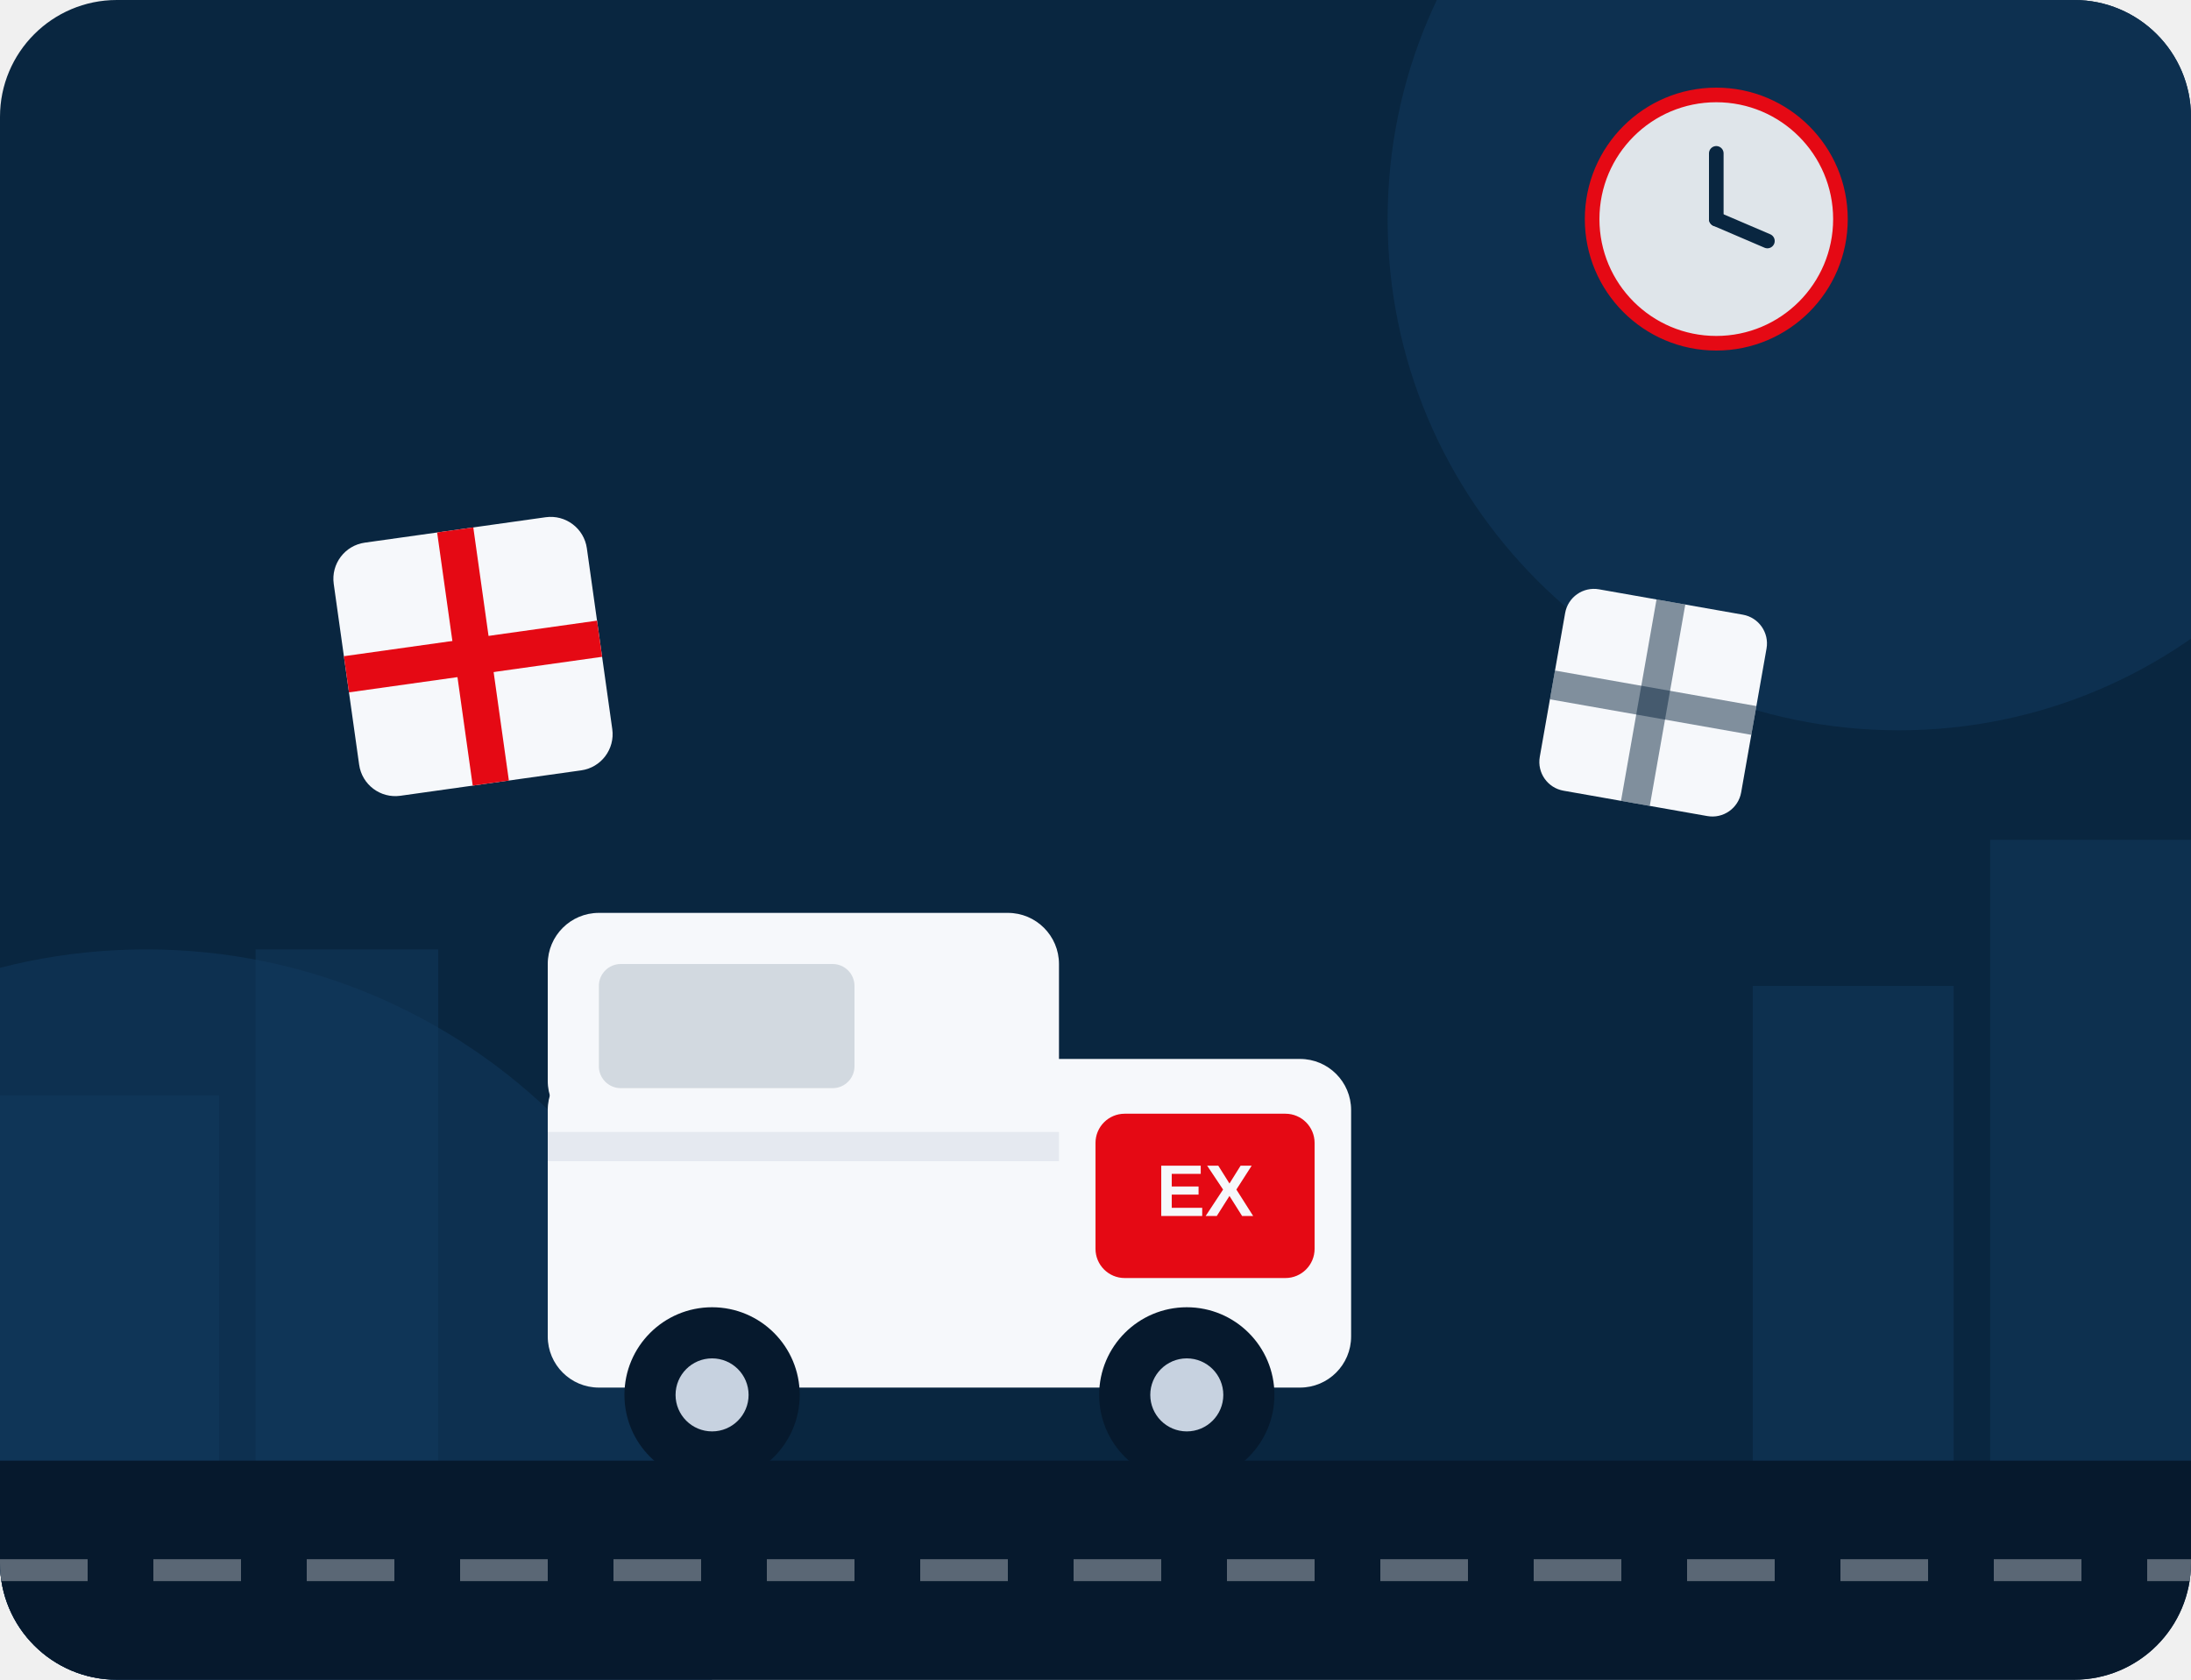
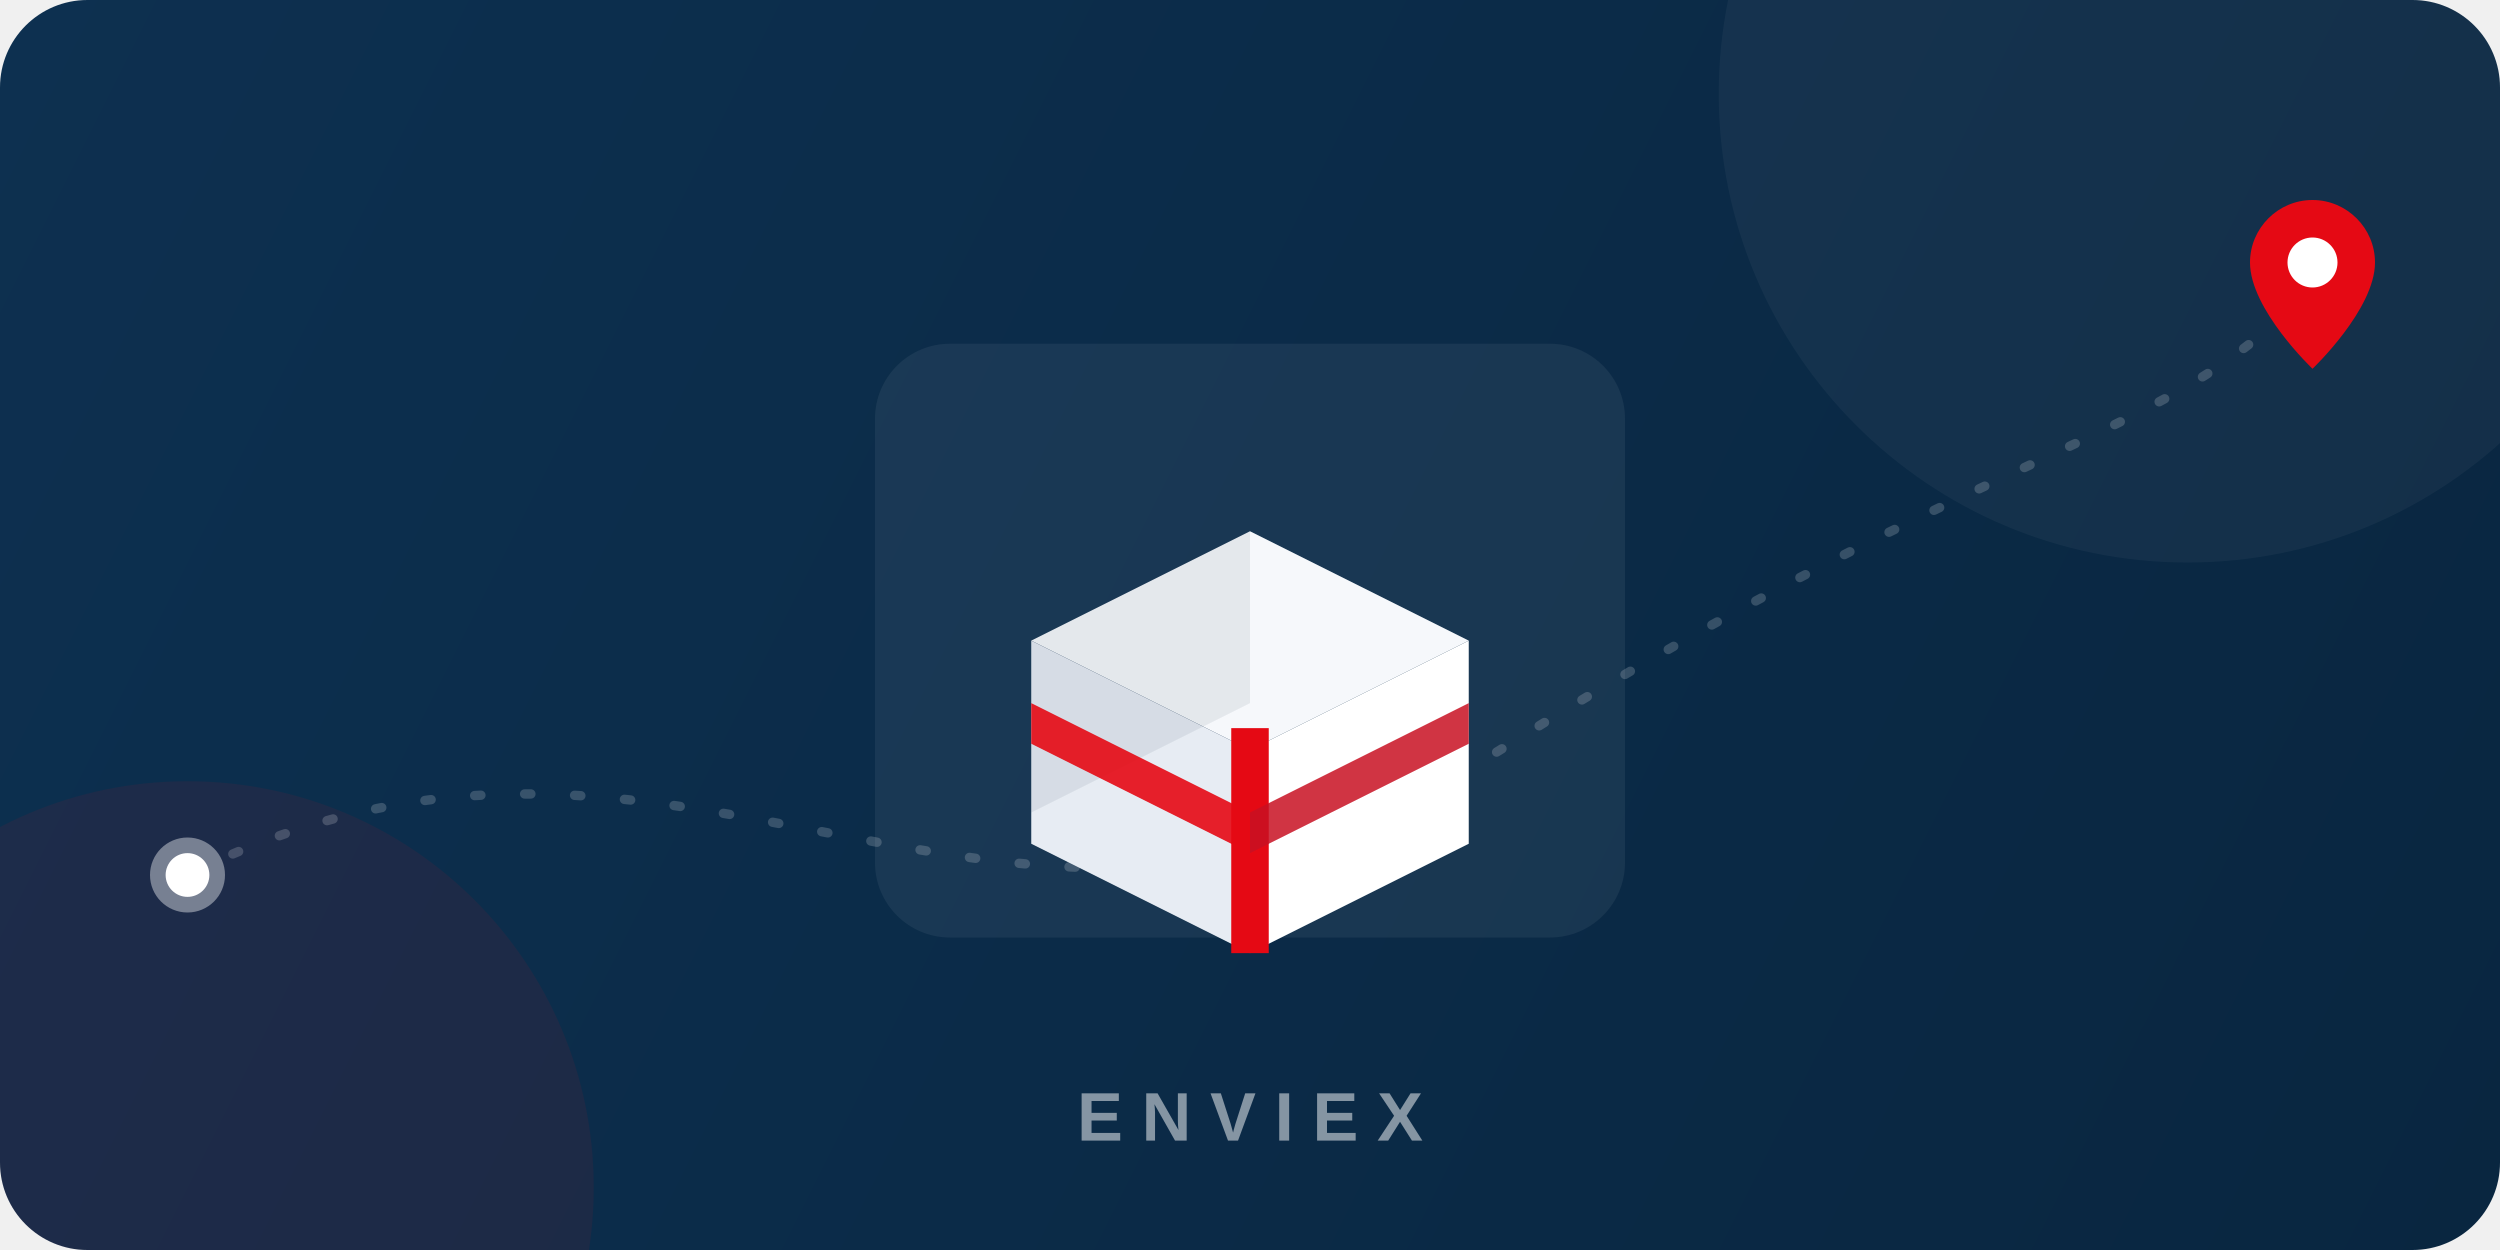
- <svg xmlns="http://www.w3.org/2000/svg" viewBox="0 0 600 460">
+ <svg xmlns="http://www.w3.org/2000/svg" viewBox="0 0 800 400">
  <defs>
-     <clipPath id="rounded">
-       <rect x="0" y="0" width="600" height="460" rx="32" />
+     <linearGradient id="bg" x1="0" y1="0" x2="800" y2="400" gradientUnits="userSpaceOnUse">
+       <stop offset="0" stop-color="#0d3050" />
+       <stop offset="1" stop-color="#092640" />
+     </linearGradient>
+     <clipPath id="frame">
+       <rect x="0" y="0" width="800" height="400" rx="28" />
    </clipPath>
  </defs>
-   <g clip-path="url(#rounded)">
-     <rect width="600" height="460" fill="#092640" />
-     <circle cx="520" cy="60" r="140" fill="#0d3050" />
-     <circle cx="40" cy="420" r="160" fill="#0d3050" />
-     <g opacity="0.5">
-       <rect x="0" y="300" width="60" height="120" fill="#123a5e" />
-       <rect x="70" y="260" width="50" height="160" fill="#123a5e" />
-       <rect x="480" y="270" width="55" height="150" fill="#123a5e" />
-       <rect x="545" y="230" width="55" height="190" fill="#123a5e" />
+   <g clip-path="url(#frame)">
+     <rect width="800" height="400" fill="url(#bg)" />
+     <circle cx="700" cy="30" r="150" fill="#ffffff" opacity="0.04" />
+     <circle cx="60" cy="380" r="130" fill="#e50914" opacity="0.08" />
+     <path d="M 60 280 C 220 200, 320 340, 480 240 S 700 140, 740 90" fill="none" stroke="#ffffff" stroke-opacity="0.18" stroke-width="3" stroke-dasharray="2 14" stroke-linecap="round" />
+     <g transform="translate(60,280)">
+       <circle r="7" fill="#ffffff" />
+       <circle r="7" fill="none" stroke="#ffffff" stroke-opacity="0.4" stroke-width="10" />
    </g>
-     <rect x="0" y="400" width="600" height="60" fill="#06192d" />
-     <g stroke="#f6f8fb" stroke-width="6" stroke-dasharray="24 18" opacity="0.35">
-       <line x1="0" y1="430" x2="600" y2="430" />
+     <g transform="translate(740,90)">
+       <path d="M0 -26c11 0 20 9 20 20 0 15-20 34-20 34S-20 9-20-6c0-11 9-20 20-20z" fill="#e50914" />
+       <circle cy="-6" r="8" fill="#ffffff" />
    </g>
-     <g transform="translate(150,250)">
-       <rect x="0" y="40" width="220" height="90" rx="14" fill="#f6f8fb" />
-       <rect x="0" y="0" width="140" height="60" rx="14" fill="#f6f8fb" />
-       <rect x="14" y="14" width="70" height="34" rx="6" fill="#092640" opacity="0.15" />
-       <rect x="0" y="60" width="140" height="8" fill="#e5e9f0" />
-       <rect x="150" y="55" width="60" height="45" rx="8" fill="#e50914" />
-       <text x="180" y="83" font-family="Arial, sans-serif" font-size="20" font-weight="900" fill="#f6f8fb" text-anchor="middle">EX</text>
-       <circle cx="45" cy="132" r="24" fill="#06192d" />
-       <circle cx="45" cy="132" r="10" fill="#c7d2e0" />
-       <circle cx="175" cy="132" r="24" fill="#06192d" />
-       <circle cx="175" cy="132" r="10" fill="#c7d2e0" />
+     <g transform="translate(400,205)">
+       <rect x="-120" y="-95" width="240" height="190" rx="24" fill="#ffffff" opacity="0.06" />
+       <g transform="translate(0,10)">
+         <polygon points="-70,-10 0,-45 70,-10 0,25" fill="#f6f8fb" />
+         <polygon points="-70,-10 0,25 0,90 -70,55" fill="#e7ecf3" />
+         <polygon points="70,-10 0,25 0,90 70,55" fill="#ffffff" />
+         <polygon points="-70,-10 0,-45 0,10 -70,45" fill="#092640" opacity="0.08" />
+         <rect x="-6" y="18" width="12" height="72" fill="#e50914" />
+         <polygon points="-70,10 0,45 0,58 -70,23" fill="#e50914" opacity="0.9" />
+         <polygon points="70,10 0,45 0,58 70,23" fill="#c81022" opacity="0.85" />
+       </g>
    </g>
-     <g transform="translate(90,150) rotate(-8)">
-       <rect x="0" y="0" width="70" height="70" rx="10" fill="#f6f8fb" />
-       <rect x="0" y="30" width="70" height="10" fill="#e50914" />
-       <rect x="30" y="0" width="10" height="70" fill="#e50914" />
-     </g>
-     <g transform="translate(430,160) rotate(10)">
-       <rect x="0" y="0" width="56" height="56" rx="8" fill="#f6f8fb" />
-       <rect x="0" y="24" width="56" height="8" fill="#092640" opacity="0.5" />
-       <rect x="24" y="0" width="8" height="56" fill="#092640" opacity="0.5" />
-     </g>
-     <g transform="translate(470,60)">
-       <circle cx="0" cy="0" r="34" fill="#f6f8fb" opacity="0.9" />
-       <circle cx="0" cy="0" r="34" fill="none" stroke="#e50914" stroke-width="4" />
-       <line x1="0" y1="0" x2="0" y2="-18" stroke="#092640" stroke-width="4" stroke-linecap="round" />
-       <line x1="0" y1="0" x2="14" y2="6" stroke="#092640" stroke-width="4" stroke-linecap="round" />
-     </g>
+     <text x="400" y="365" text-anchor="middle" font-family="Arial, sans-serif" font-size="22" font-weight="900" fill="#ffffff" opacity="0.5" letter-spacing="6">
+       ENVIEX
+     </text>
  </g>
</svg>
